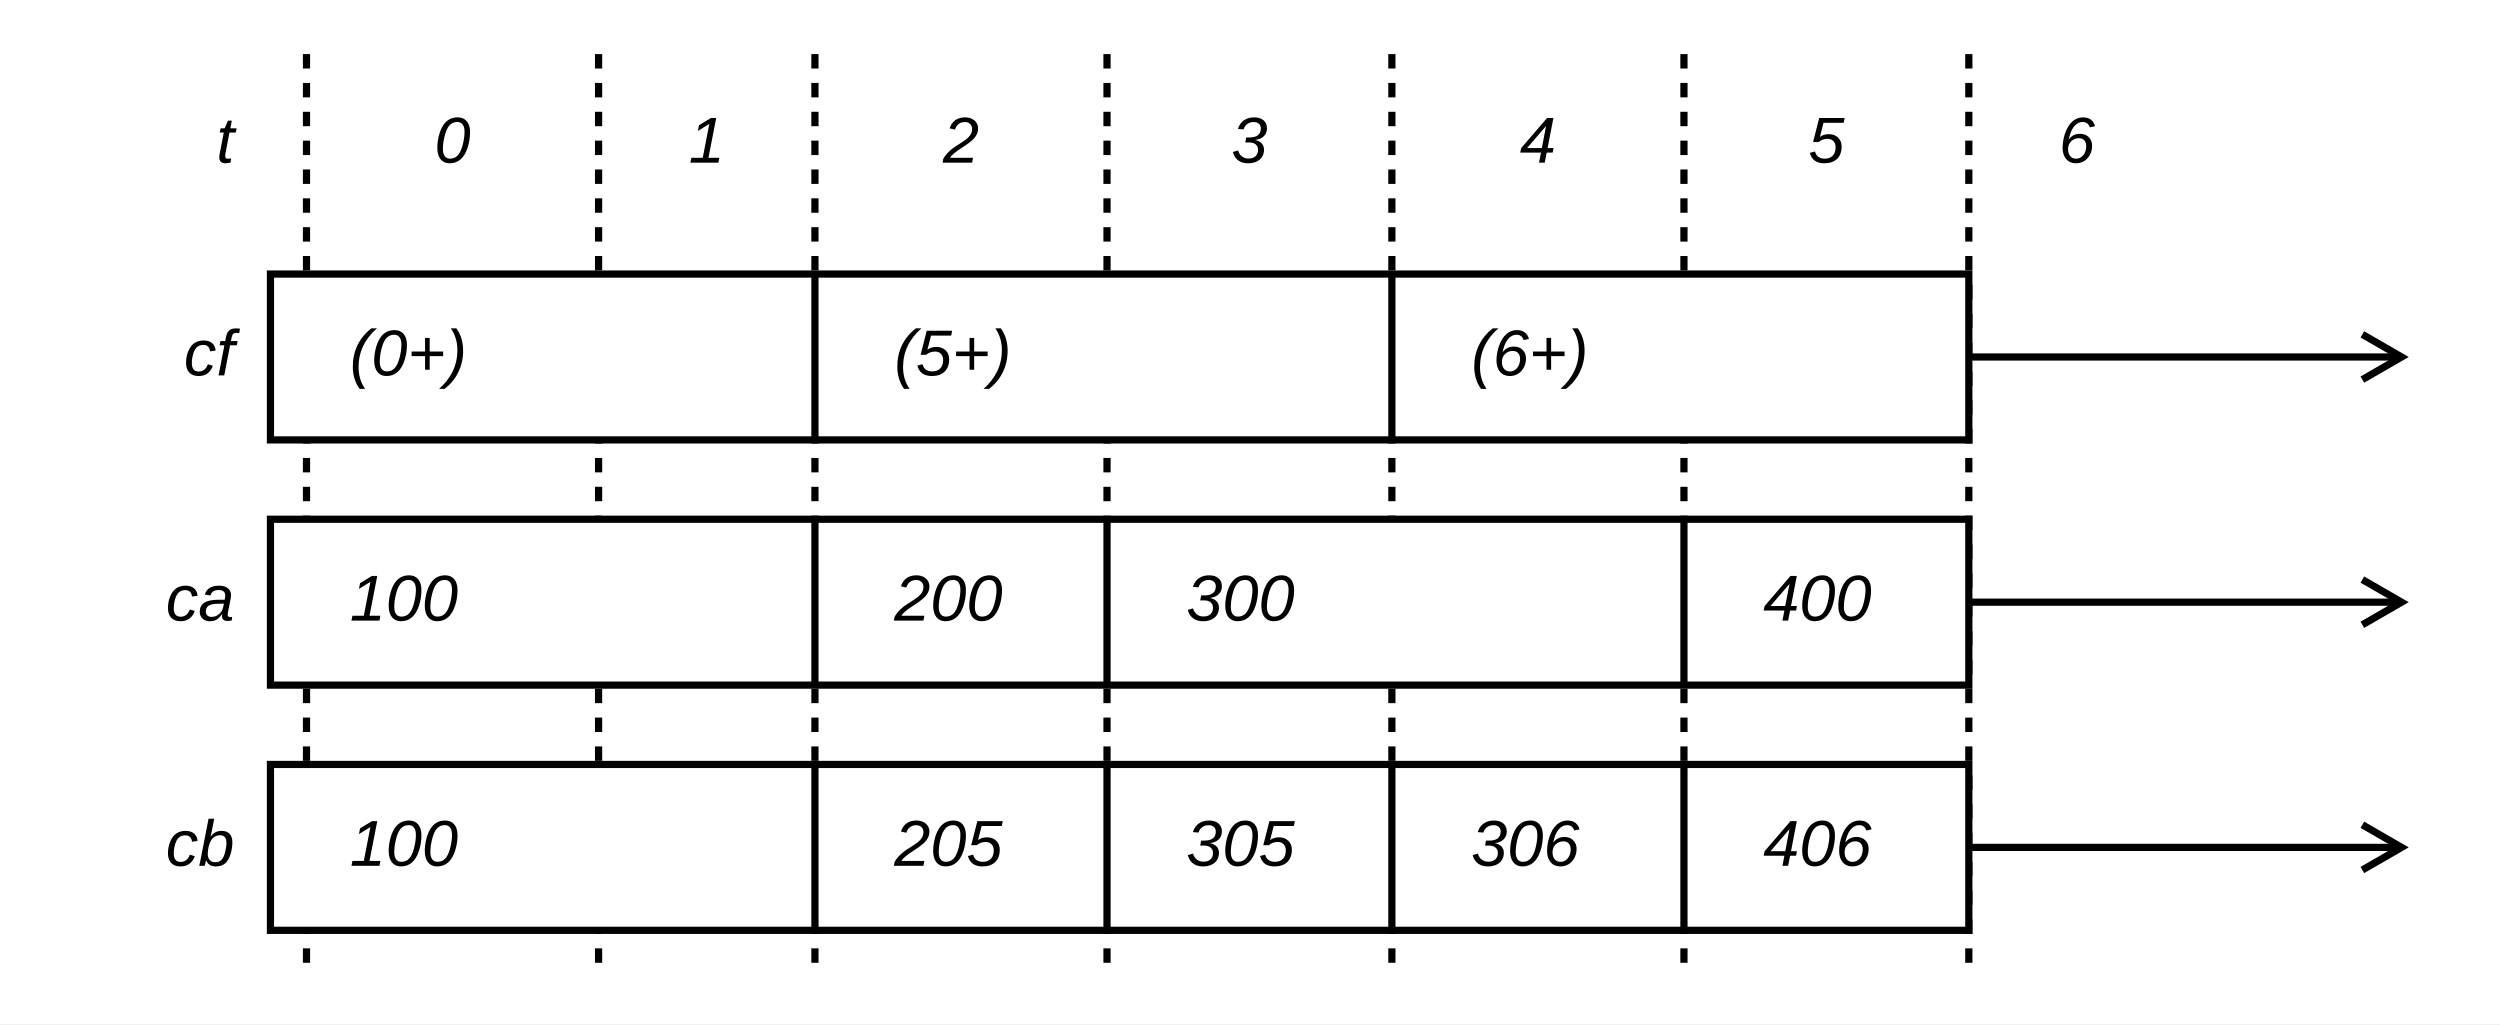
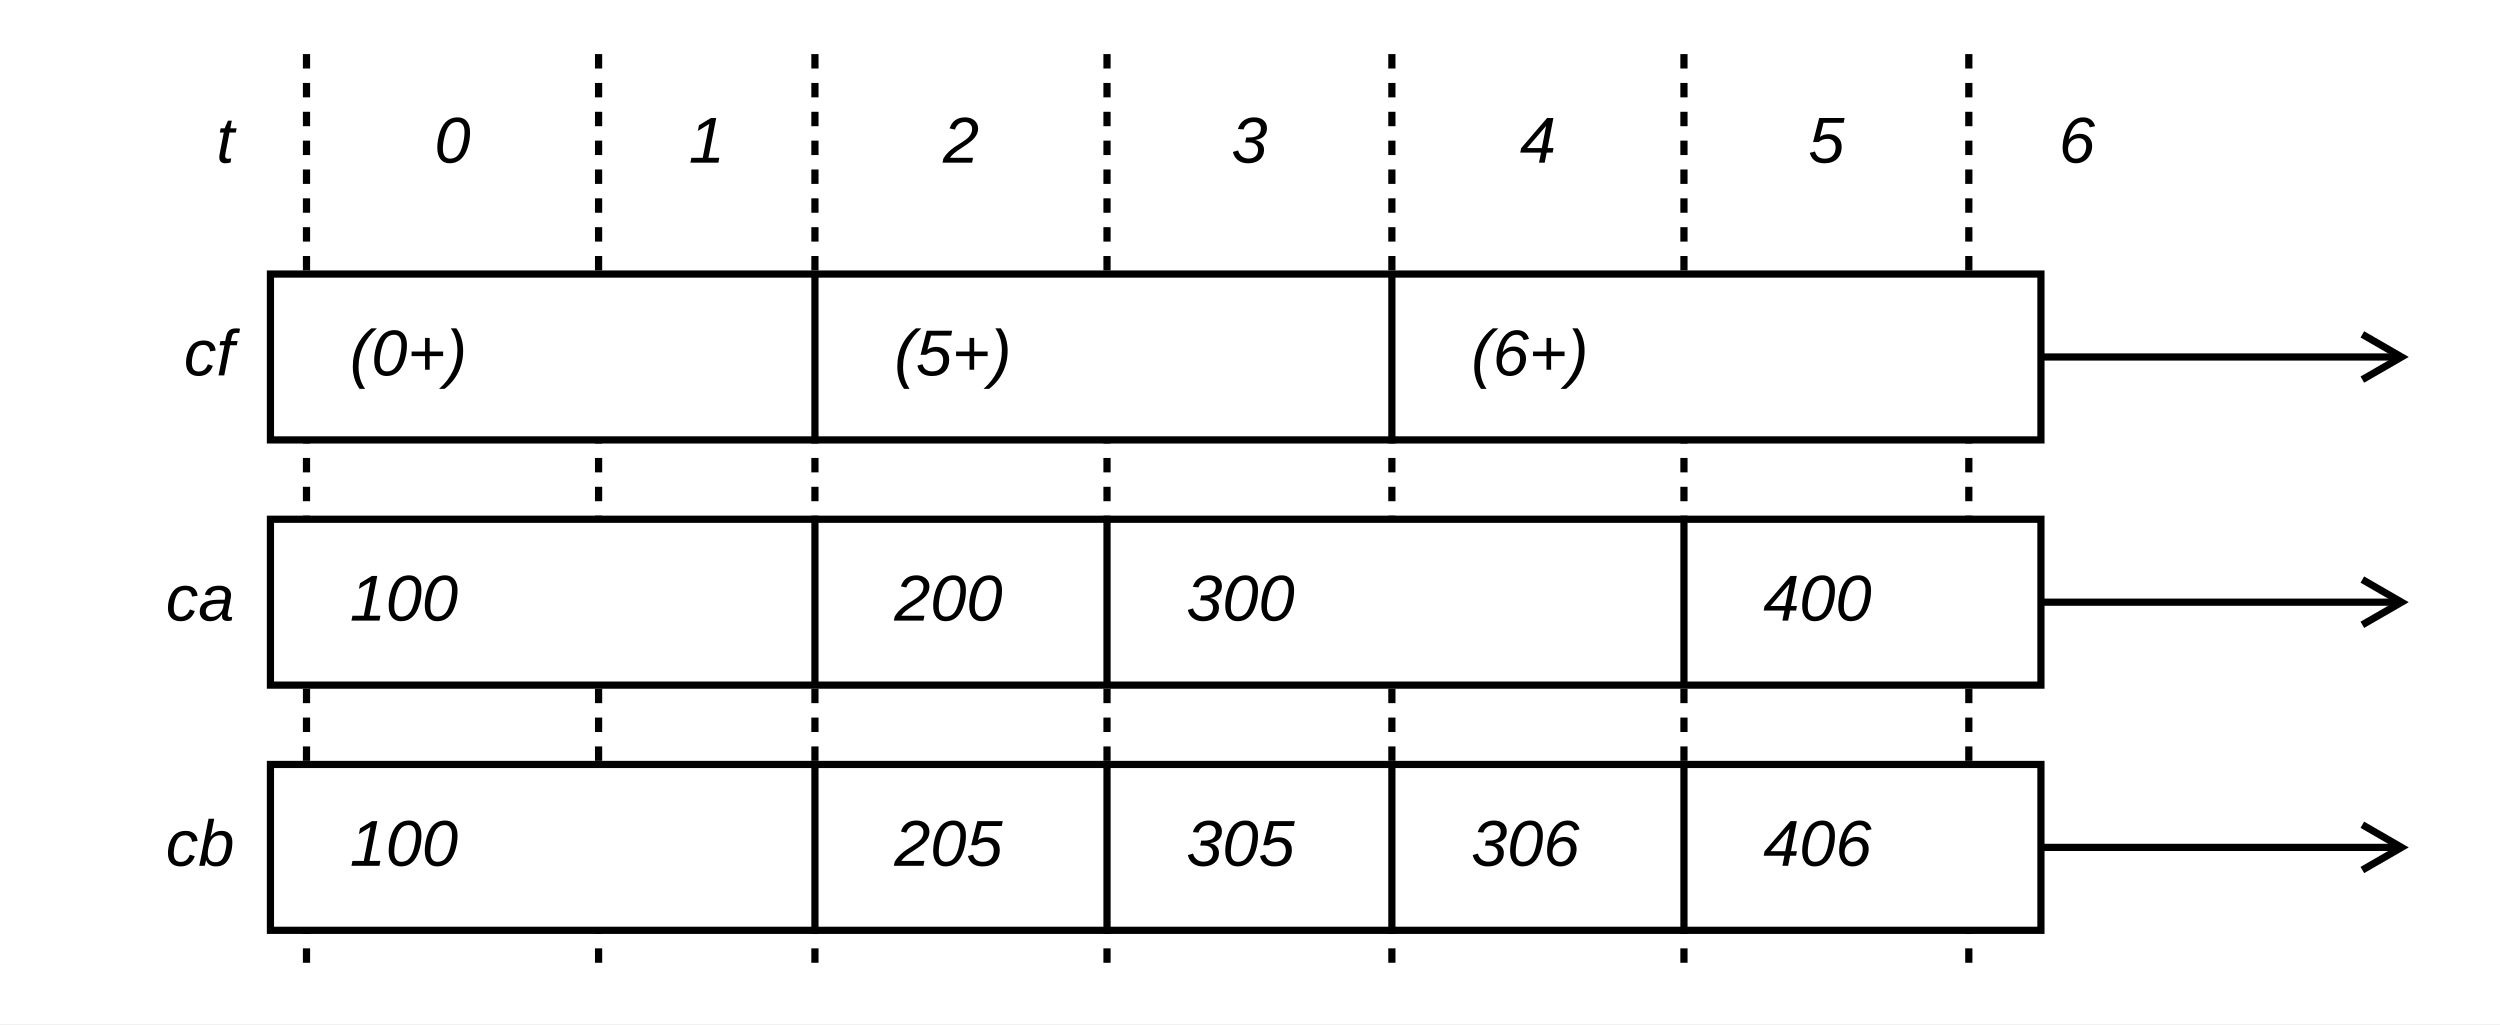
<svg xmlns="http://www.w3.org/2000/svg" viewBox="0 0 693.309 284" width="693.309" height="284">
  <rect x="0" y="0" width="693.309" height="284" fill="white" />
  <g transform="translate(25 25)">
    <g>
      <line x1="60" y1="-10" x2="60" y2="244" stroke="black" stroke-width="2" stroke-dasharray="4" />
      <line x1="141" y1="-10" x2="141" y2="244" stroke="black" stroke-width="2" stroke-dasharray="4" />
      <line x1="201" y1="-10" x2="201" y2="244" stroke="black" stroke-width="2" stroke-dasharray="4" />
      <line x1="282" y1="-10" x2="282" y2="244" stroke="black" stroke-width="2" stroke-dasharray="4" />
      <line x1="361" y1="-10" x2="361" y2="244" stroke="black" stroke-width="2" stroke-dasharray="4" />
      <line x1="442" y1="-10" x2="442" y2="244" stroke="black" stroke-width="2" stroke-dasharray="4" />
      <line x1="521" y1="-10" x2="521" y2="244" stroke="black" stroke-width="2" stroke-dasharray="4" />
    </g>
    <g>
      <text x="40" y="15" fill="black" font-family="Arial, Helvetica, sans-serif" font-size="18px" font-weight="normal" font-style="italic" dominant-baseline="middle" text-anchor="end">t</text>
      <text x="100.5" y="15" fill="black" font-family="Arial, Helvetica, sans-serif" font-size="18px" font-weight="normal" font-style="italic" dominant-baseline="middle" text-anchor="middle">0</text>
      <text x="171" y="15" fill="black" font-family="Arial, Helvetica, sans-serif" font-size="18px" font-weight="normal" font-style="italic" dominant-baseline="middle" text-anchor="middle">1</text>
      <text x="241.5" y="15" fill="black" font-family="Arial, Helvetica, sans-serif" font-size="18px" font-weight="normal" font-style="italic" dominant-baseline="middle" text-anchor="middle">2</text>
      <text x="321.5" y="15" fill="black" font-family="Arial, Helvetica, sans-serif" font-size="18px" font-weight="normal" font-style="italic" dominant-baseline="middle" text-anchor="middle">3</text>
      <text x="401.5" y="15" fill="black" font-family="Arial, Helvetica, sans-serif" font-size="18px" font-weight="normal" font-style="italic" dominant-baseline="middle" text-anchor="middle">4</text>
      <text x="481.5" y="15" fill="black" font-family="Arial, Helvetica, sans-serif" font-size="18px" font-weight="normal" font-style="italic" dominant-baseline="middle" text-anchor="middle">5</text>
      <text x="551" y="15" fill="black" font-family="Arial, Helvetica, sans-serif" font-size="18px" font-weight="normal" font-style="italic" dominant-baseline="middle" text-anchor="middle">6</text>
    </g>
    <g transform="translate(0 50)">
-       <rect x="50" y="1" width="471" height="46" fill="white" stroke="black" stroke-width="2" />
+       <rect x="50" y="1" width="491" height="46" fill="white" stroke="black" stroke-width="2" />
      <line x1="201" y1="1" x2="201" y2="47" stroke="black" stroke-width="2" />
      <line x1="361" y1="1" x2="361" y2="47" stroke="black" stroke-width="2" />
      <text x="72" y="24" fill="black" font-family="Arial, Helvetica, sans-serif" font-size="18px" font-weight="normal" font-style="italic" dominant-baseline="middle">(0+)</text>
      <text x="223" y="24" fill="black" font-family="Arial, Helvetica, sans-serif" font-size="18px" font-weight="normal" font-style="italic" dominant-baseline="middle">(5+)</text>
      <text x="383" y="24" fill="black" font-family="Arial, Helvetica, sans-serif" font-size="18px" font-weight="normal" font-style="italic" dominant-baseline="middle">(6+)</text>
-       <line x1="521" y1="24" x2="641" y2="24" stroke="black" stroke-width="2" />
+       <line x1="541" y1="24" x2="641" y2="24" stroke="black" stroke-width="2" />
      <polyline points="631,18.226 641,24 631,29.774" fill="none" stroke="black" stroke-width="2" stroke-linecap="square" />
      <text x="40" y="24" fill="black" font-family="Arial, Helvetica, sans-serif" font-size="18px" font-weight="normal" font-style="italic" dominant-baseline="middle" text-anchor="end">cf</text>
    </g>
    <g transform="translate(0 118)">
-       <rect x="50" y="1" width="471" height="46" fill="white" stroke="black" stroke-width="2" />
+       <rect x="50" y="1" width="491" height="46" fill="white" stroke="black" stroke-width="2" />
      <line x1="201" y1="1" x2="201" y2="47" stroke="black" stroke-width="2" />
      <line x1="282" y1="1" x2="282" y2="47" stroke="black" stroke-width="2" />
      <line x1="442" y1="1" x2="442" y2="47" stroke="black" stroke-width="2" />
      <text x="72" y="24" fill="black" font-family="Arial, Helvetica, sans-serif" font-size="18px" font-weight="normal" font-style="italic" dominant-baseline="middle">100</text>
      <text x="223" y="24" fill="black" font-family="Arial, Helvetica, sans-serif" font-size="18px" font-weight="normal" font-style="italic" dominant-baseline="middle">200</text>
      <text x="304" y="24" fill="black" font-family="Arial, Helvetica, sans-serif" font-size="18px" font-weight="normal" font-style="italic" dominant-baseline="middle">300</text>
      <text x="464" y="24" fill="black" font-family="Arial, Helvetica, sans-serif" font-size="18px" font-weight="normal" font-style="italic" dominant-baseline="middle">400</text>
-       <line x1="521" y1="24" x2="641" y2="24" stroke="black" stroke-width="2" />
+       <line x1="541" y1="24" x2="641" y2="24" stroke="black" stroke-width="2" />
      <polyline points="631,18.226 641,24 631,29.774" fill="none" stroke="black" stroke-width="2" stroke-linecap="square" />
      <text x="40" y="24" fill="black" font-family="Arial, Helvetica, sans-serif" font-size="18px" font-weight="normal" font-style="italic" dominant-baseline="middle" text-anchor="end">ca</text>
    </g>
    <g transform="translate(0 186)">
-       <rect x="50" y="1" width="471" height="46" fill="white" stroke="black" stroke-width="2" />
+       <rect x="50" y="1" width="491" height="46" fill="white" stroke="black" stroke-width="2" />
      <line x1="201" y1="1" x2="201" y2="47" stroke="black" stroke-width="2" />
      <line x1="282" y1="1" x2="282" y2="47" stroke="black" stroke-width="2" />
      <line x1="361" y1="1" x2="361" y2="47" stroke="black" stroke-width="2" />
      <line x1="442" y1="1" x2="442" y2="47" stroke="black" stroke-width="2" />
      <text x="72" y="24" fill="black" font-family="Arial, Helvetica, sans-serif" font-size="18px" font-weight="normal" font-style="italic" dominant-baseline="middle">100</text>
      <text x="223" y="24" fill="black" font-family="Arial, Helvetica, sans-serif" font-size="18px" font-weight="normal" font-style="italic" dominant-baseline="middle">205</text>
      <text x="304" y="24" fill="black" font-family="Arial, Helvetica, sans-serif" font-size="18px" font-weight="normal" font-style="italic" dominant-baseline="middle">305</text>
      <text x="383" y="24" fill="black" font-family="Arial, Helvetica, sans-serif" font-size="18px" font-weight="normal" font-style="italic" dominant-baseline="middle">306</text>
      <text x="464" y="24" fill="black" font-family="Arial, Helvetica, sans-serif" font-size="18px" font-weight="normal" font-style="italic" dominant-baseline="middle">406</text>
-       <line x1="521" y1="24" x2="641" y2="24" stroke="black" stroke-width="2" />
+       <line x1="541" y1="24" x2="641" y2="24" stroke="black" stroke-width="2" />
      <polyline points="631,18.226 641,24 631,29.774" fill="none" stroke="black" stroke-width="2" stroke-linecap="square" />
      <text x="40" y="24" fill="black" font-family="Arial, Helvetica, sans-serif" font-size="18px" font-weight="normal" font-style="italic" dominant-baseline="middle" text-anchor="end">cb</text>
    </g>
  </g>
</svg>
